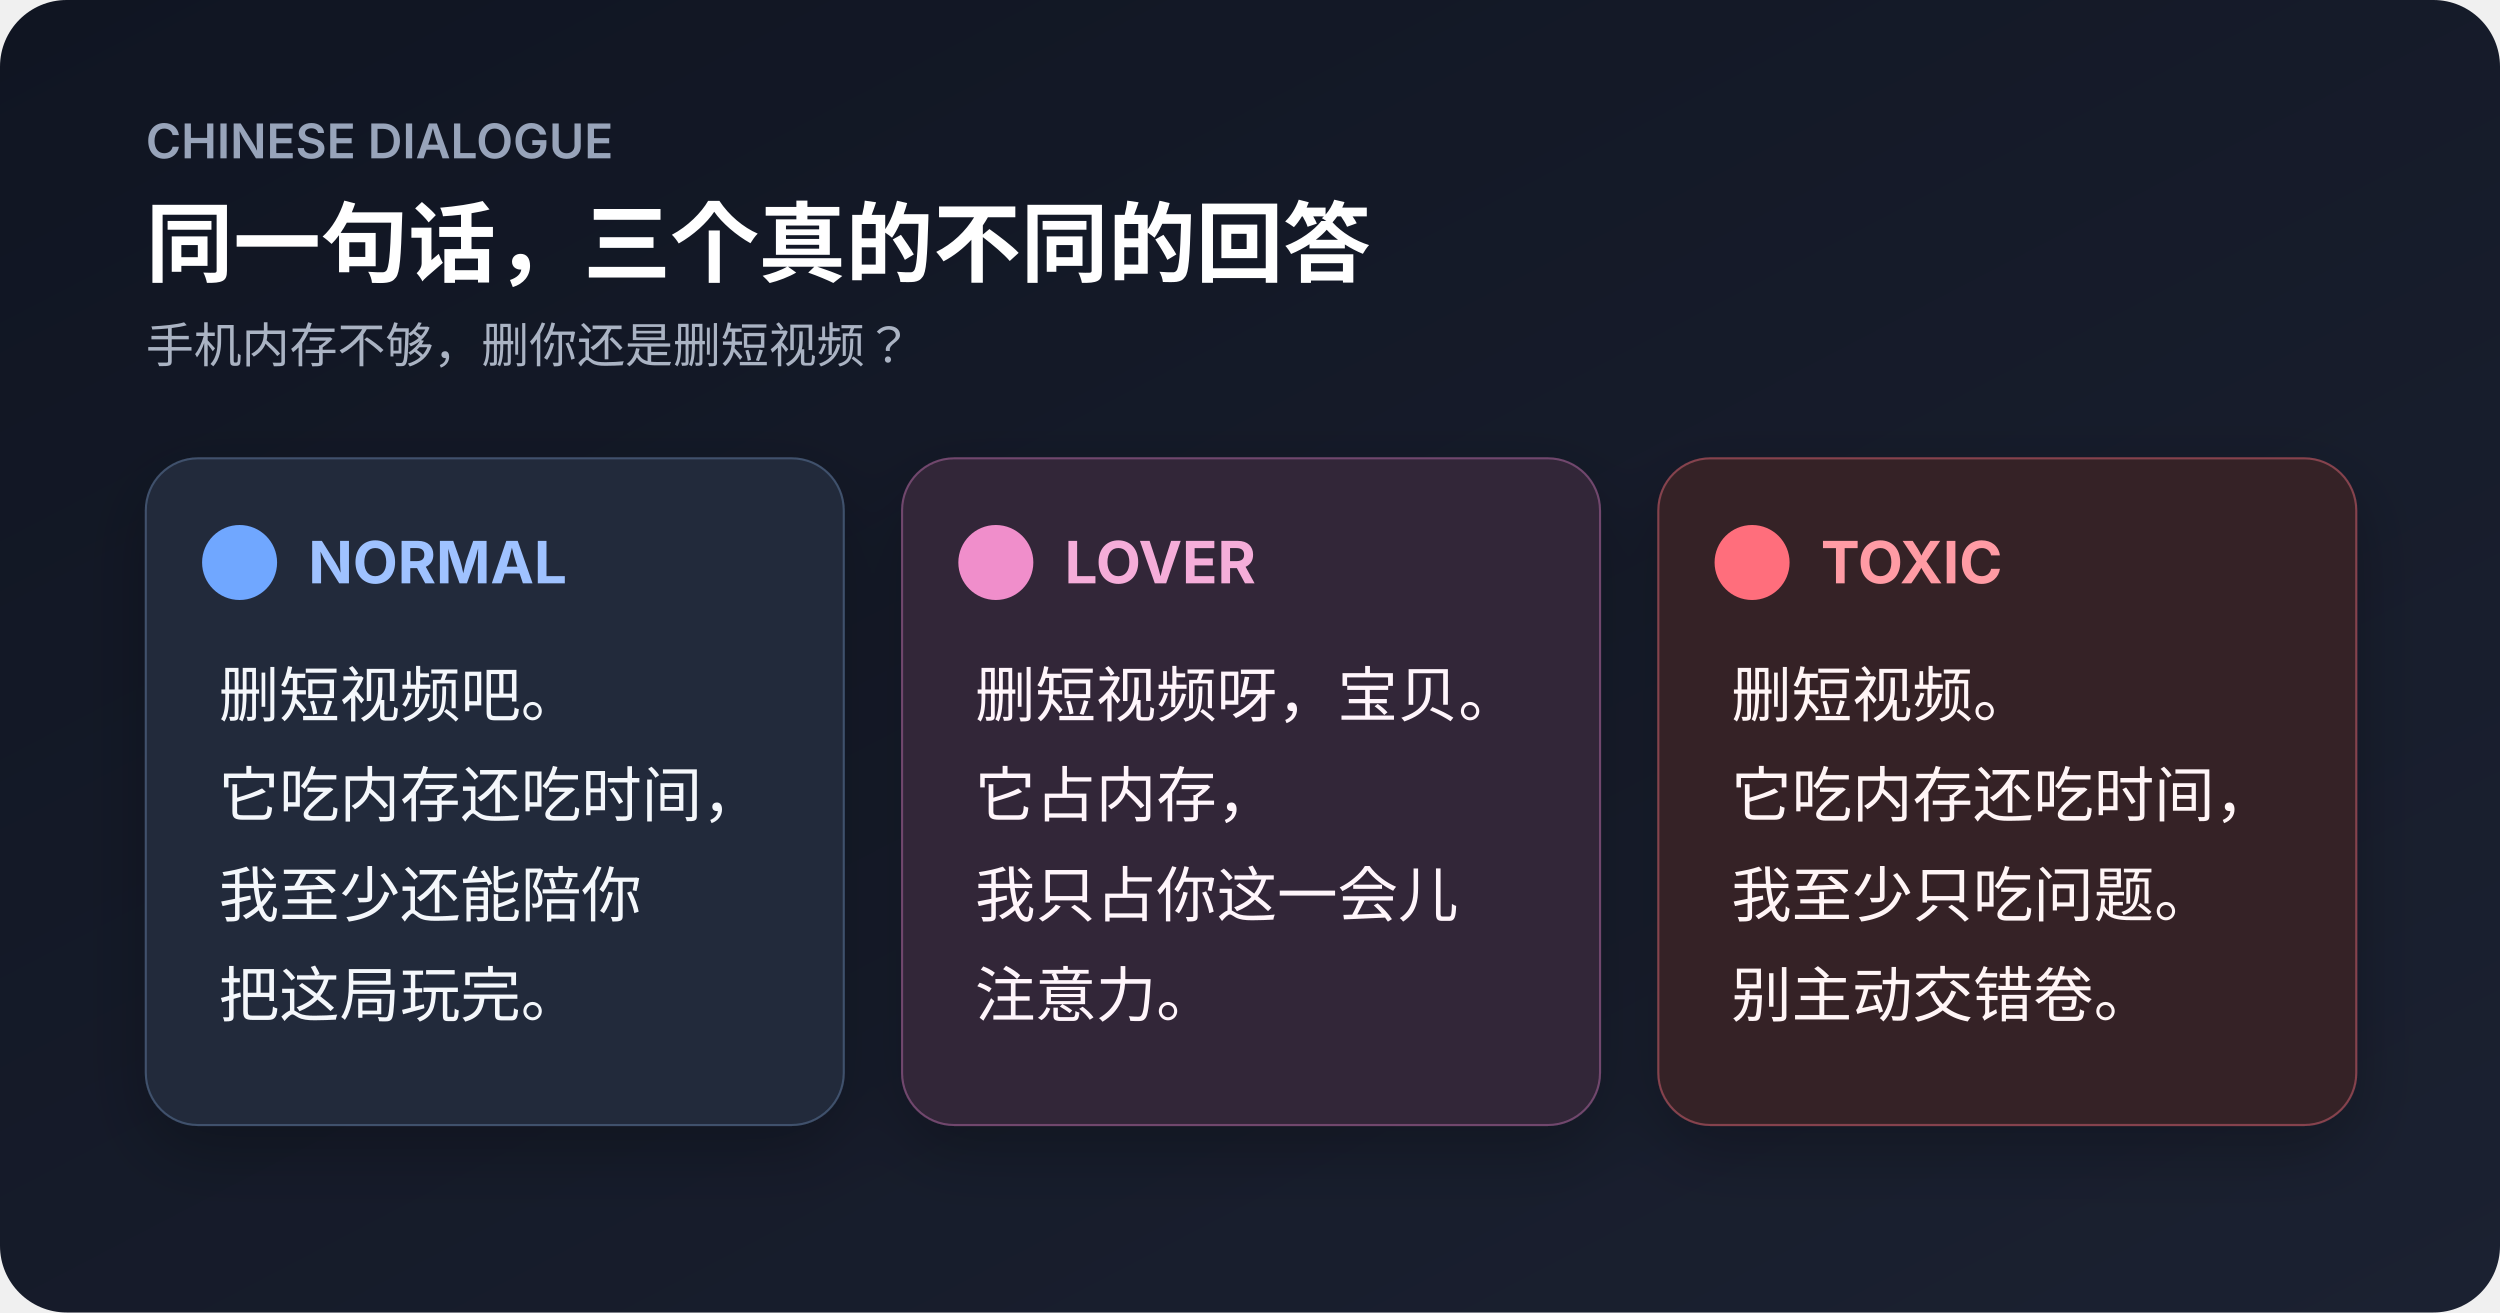
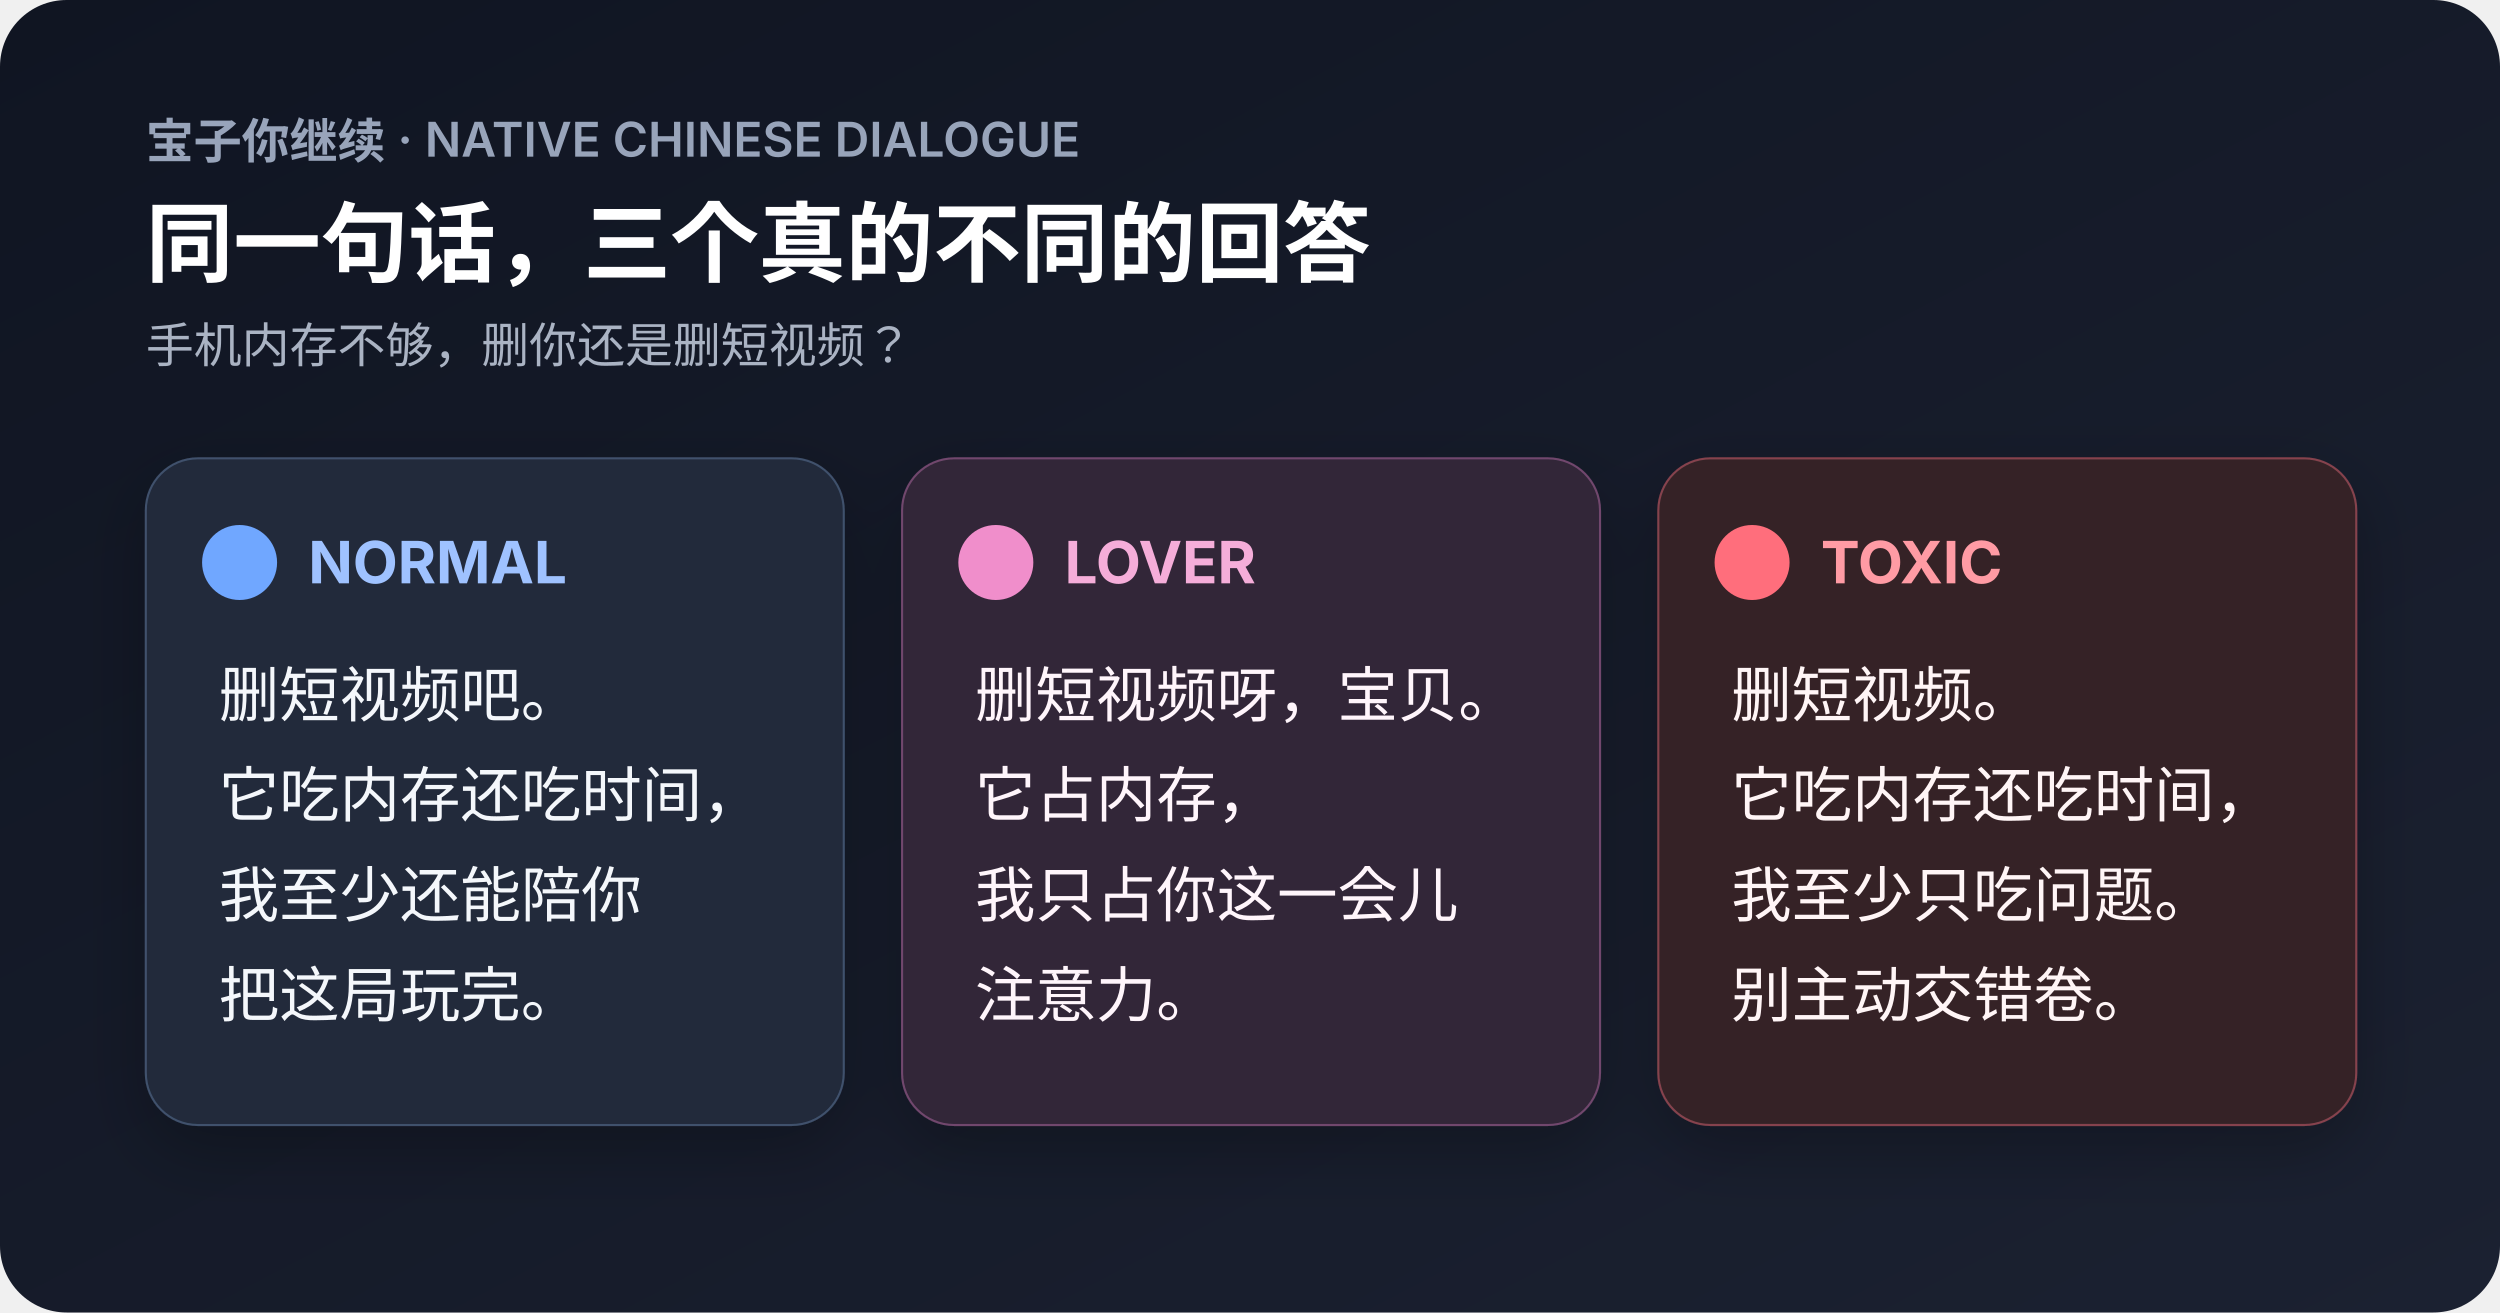
<svg xmlns="http://www.w3.org/2000/svg" width="1200" height="630" viewBox="0 0 1200 630" role="img" aria-labelledby="title desc">
  <defs>
    <linearGradient id="bg" x1="0" y1="0" x2="1" y2="1">
      <stop offset="0" stop-color="#101522" />
      <stop offset="1" stop-color="#1b2131" />
    </linearGradient>
    <filter id="shadow" x="-20%" y="-20%" width="140%" height="140%">
      <feDropShadow dx="0" dy="12" stdDeviation="16" flood-color="#000" flood-opacity=".25" />
    </filter>
  </defs>
  <rect width="1200" height="630" rx="32" fill="url(#bg)" />
-   <text x="70" y="76" fill="#98a4ba" font-family="-apple-system,BlinkMacSystemFont,'PingFang SC','Microsoft YaHei',sans-serif" font-size="23" font-weight="600">CHINESE DIALOGUE</text>
+   <text x="70" y="76" fill="#98a4ba" font-family="-apple-system,BlinkMacSystemFont,'PingFang SC','Microsoft YaHei',sans-serif" font-size="23" font-weight="600">宝子你继续 · NATIVE CHINESE DIALOGUE</text>
  <text x="70" y="132" fill="#fff" font-family="-apple-system,BlinkMacSystemFont,'PingFang SC','Microsoft YaHei',sans-serif" font-size="42" font-weight="760">同一句话，三个真的不同的回答</text>
  <text x="70" y="174" fill="#aab3c3" font-family="-apple-system,BlinkMacSystemFont,'PingFang SC','Microsoft YaHei',sans-serif" font-size="23">手机内存不够，删你还是删短视频？</text>
  <g filter="url(#shadow)">
    <rect x="70" y="220" width="335" height="320" rx="25" fill="#202a3b" stroke="#40516c" />
    <rect x="433" y="220" width="335" height="320" rx="25" fill="#302638" stroke="#71476d" />
    <rect x="796" y="220" width="335" height="320" rx="25" fill="#342428" stroke="#86434d" />
  </g>
  <circle cx="115" cy="270" r="18" fill="#70a7ff" />
  <text x="148" y="280" fill="#9fc2ff" font-family="-apple-system,BlinkMacSystemFont,'PingFang SC','Microsoft YaHei',sans-serif" font-size="28" font-weight="700">NORMAL</text>
  <text x="105" y="344" fill="#f4f7fb" font-family="-apple-system,BlinkMacSystemFont,'PingFang SC','Microsoft YaHei',sans-serif" font-size="29">
    <tspan x="105" dy="0">删短视频吧。</tspan>
    <tspan x="105" dy="48">它吃内存还吃时间，</tspan>
    <tspan x="105" dy="48">我至少还能陪你</tspan>
    <tspan x="105" dy="48">把这局玩完。</tspan>
  </text>
  <circle cx="478" cy="270" r="18" fill="#f08ecb" />
  <text x="511" y="280" fill="#f5add9" font-family="-apple-system,BlinkMacSystemFont,'PingFang SC','Microsoft YaHei',sans-serif" font-size="28" font-weight="700">LOVER</text>
  <text x="468" y="344" fill="#fff5fb" font-family="-apple-system,BlinkMacSystemFont,'PingFang SC','Microsoft YaHei',sans-serif" font-size="29">
    <tspan x="468" dy="0">删短视频呀，宝贝。</tspan>
    <tspan x="468" dy="48">它占内存，</tspan>
    <tspan x="468" dy="48">我只占你这一会儿</tspan>
    <tspan x="468" dy="48">注意力。</tspan>
  </text>
  <circle cx="841" cy="270" r="18" fill="#ff6e7c" />
  <text x="874" y="280" fill="#ff9ba4" font-family="-apple-system,BlinkMacSystemFont,'PingFang SC','Microsoft YaHei',sans-serif" font-size="28" font-weight="700">TOXIC</text>
  <text x="831" y="344" fill="#fff5f6" font-family="-apple-system,BlinkMacSystemFont,'PingFang SC','Microsoft YaHei',sans-serif" font-size="29">
    <tspan x="831" dy="0">删短视频。</tspan>
    <tspan x="831" dy="48">它吃内存还吃时间，</tspan>
    <tspan x="831" dy="48">我至少只吃问题。</tspan>
    <tspan x="831" dy="48">别主动交错卷。</tspan>
  </text>
</svg>
